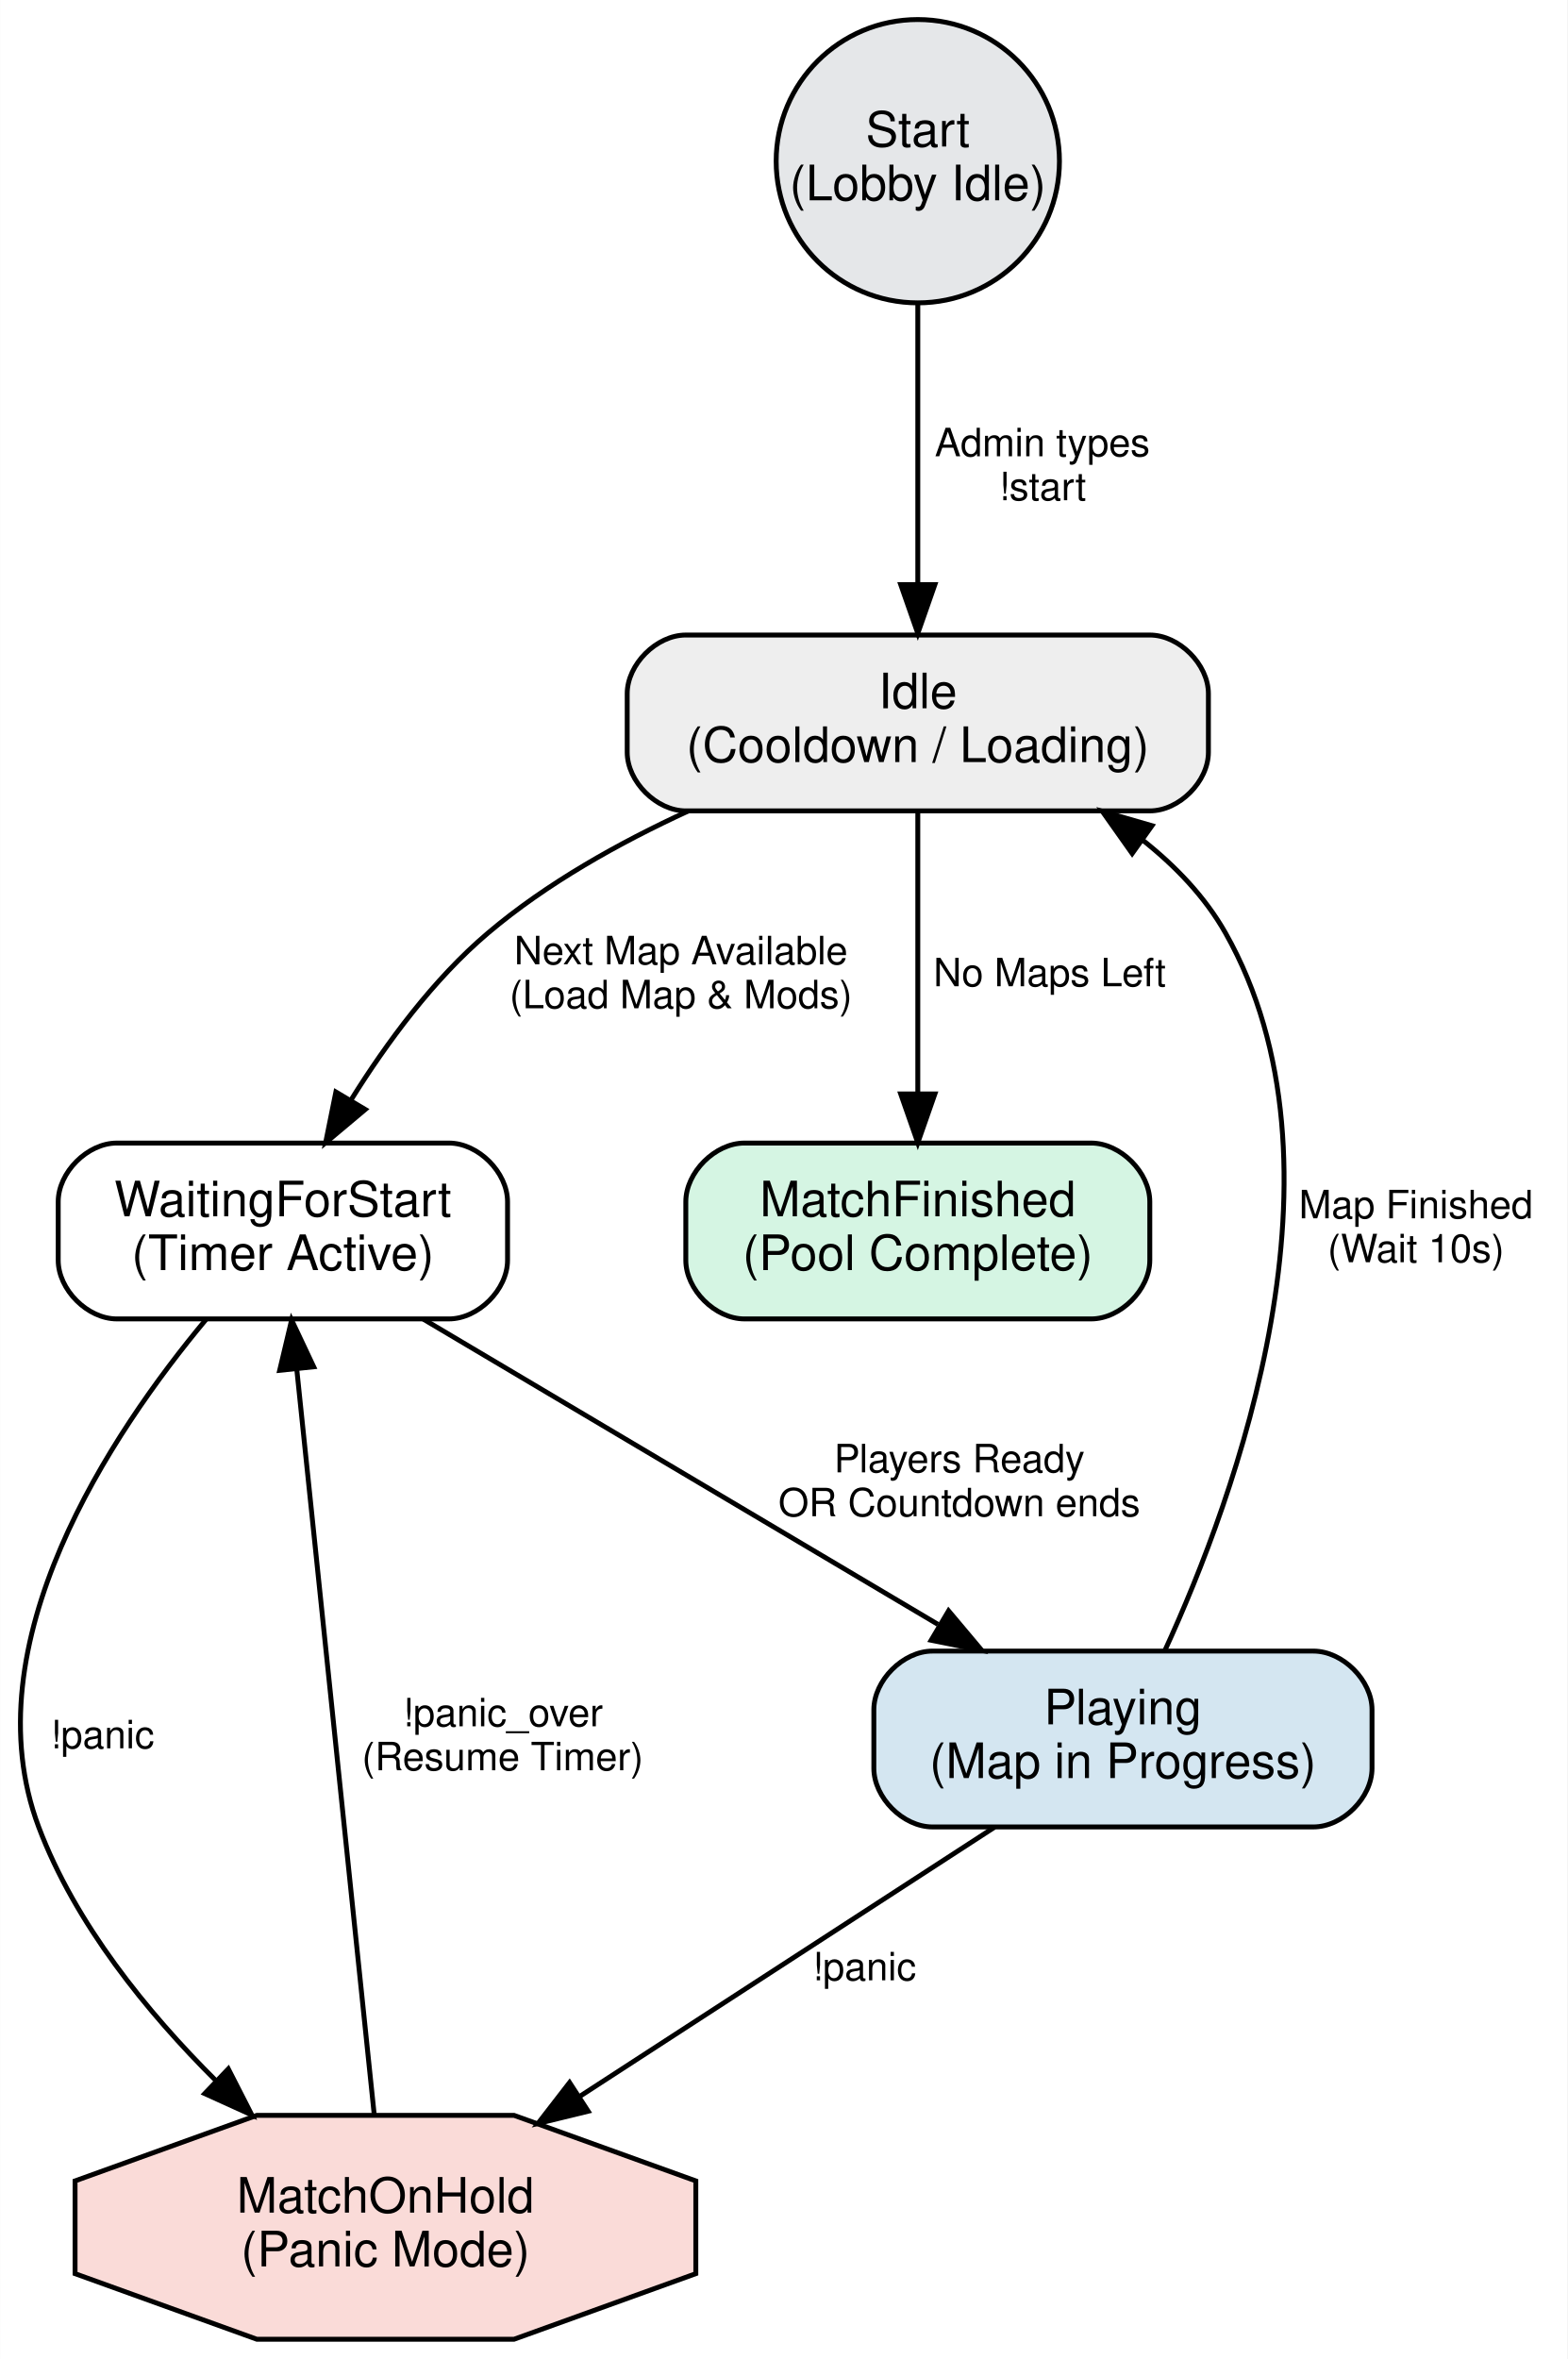
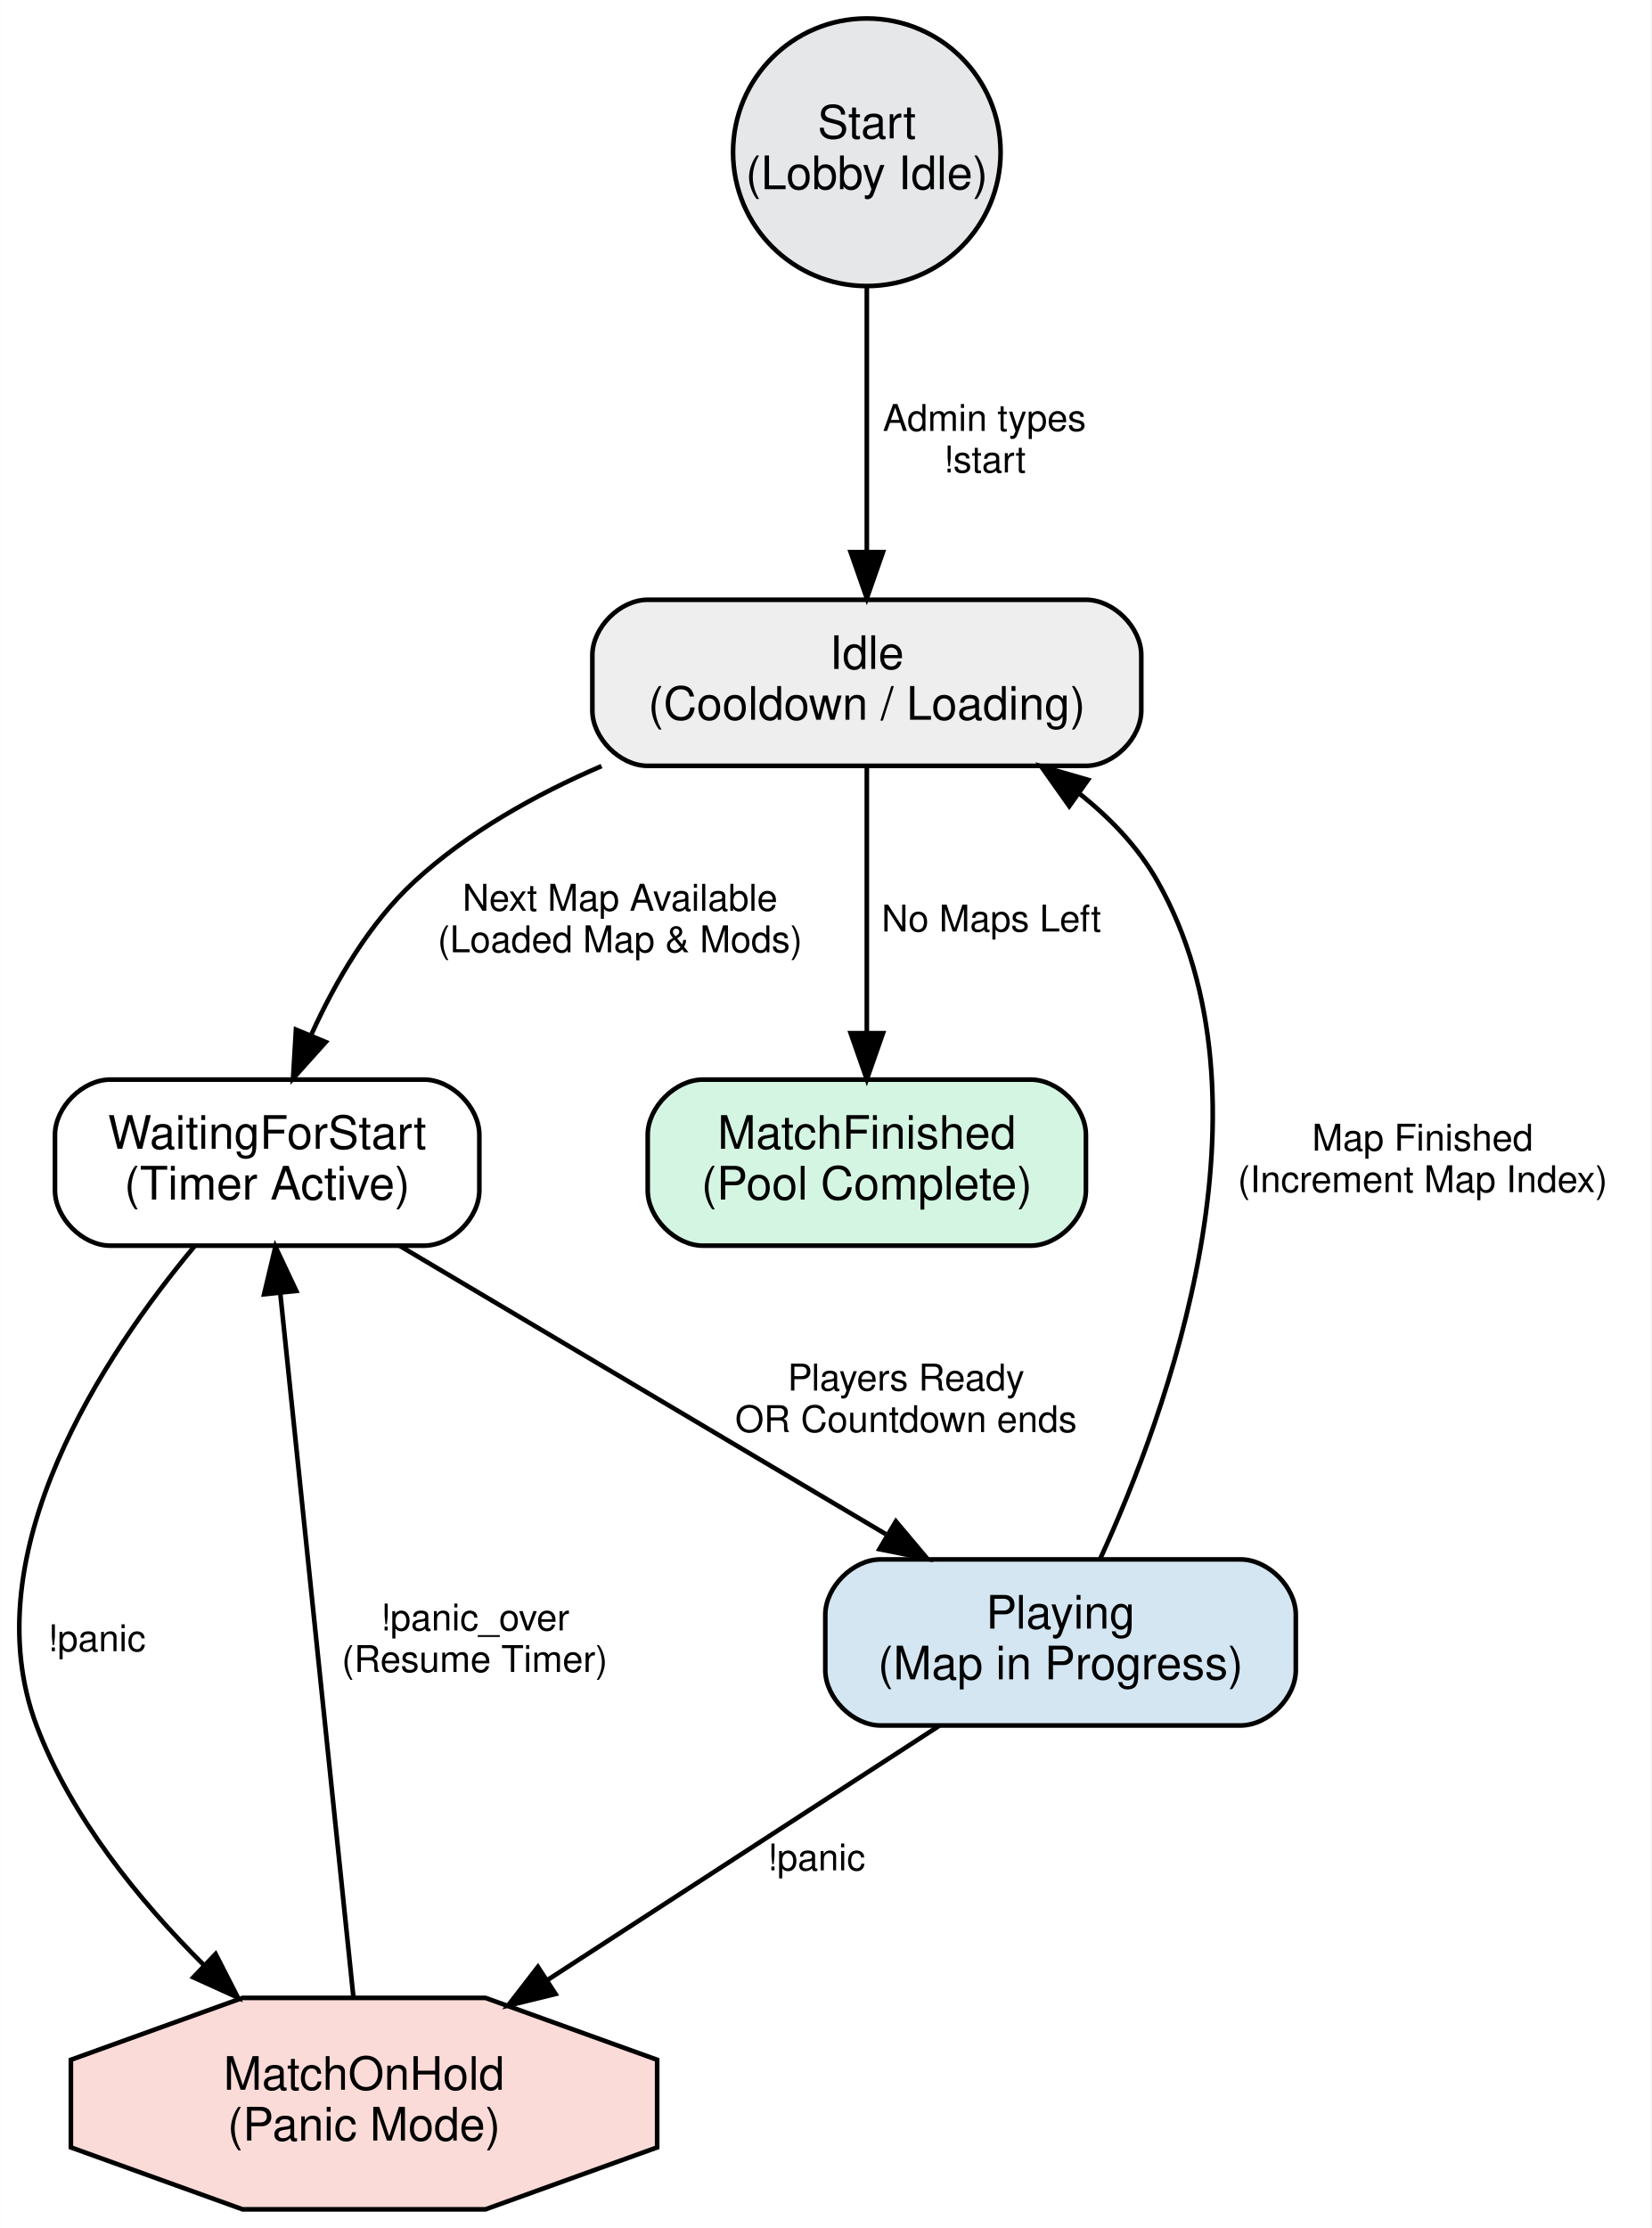
- <svg xmlns="http://www.w3.org/2000/svg" width="321pt" height="483pt" viewBox="0.00 0.00 320.89 482.92">
+ <svg xmlns="http://www.w3.org/2000/svg" width="358pt" height="483pt" viewBox="0.00 0.00 357.89 482.92">
  <g id="graph0" class="graph" transform="scale(1 1) rotate(0) translate(4 478.92)">
-     <polygon fill="white" stroke="transparent" points="-4,4 -4,-478.92 316.89,-478.92 316.89,4 -4,4" />
+     <polygon fill="white" stroke="transparent" points="-4,4 -4,-478.92 353.89,-478.92 353.89,4 -4,4" />
    <g id="node1" class="node">
      <ellipse fill="#e5e7e9" stroke="black" cx="183.89" cy="-445.92" rx="29" ry="29" />
      <text text-anchor="middle" x="183.89" y="-448.92" font-family="Helvetica,sans-Serif" font-size="10.00">Start</text>
      <text text-anchor="middle" x="183.89" y="-437.92" font-family="Helvetica,sans-Serif" font-size="10.00">(Lobby Idle)</text>
    </g>
    <g id="node2" class="node">
      <path fill="#eeeeee" stroke="black" d="M231.39,-348.92C231.39,-348.92 136.39,-348.92 136.39,-348.92 130.39,-348.92 124.39,-342.92 124.39,-336.92 124.39,-336.92 124.39,-324.92 124.39,-324.92 124.39,-318.92 130.39,-312.92 136.39,-312.92 136.39,-312.92 231.39,-312.92 231.39,-312.92 237.39,-312.92 243.39,-318.92 243.39,-324.92 243.39,-324.92 243.39,-336.92 243.39,-336.92 243.39,-342.92 237.39,-348.92 231.39,-348.92" />
      <text text-anchor="middle" x="183.89" y="-333.92" font-family="Helvetica,sans-Serif" font-size="10.00">Idle</text>
      <text text-anchor="middle" x="183.89" y="-322.92" font-family="Helvetica,sans-Serif" font-size="10.00">(Cooldown / Loading)</text>
    </g>
    <g id="edge1" class="edge">
      <path fill="none" stroke="black" d="M183.89,-416.7C183.89,-399.16 183.89,-376.72 183.89,-359.33" />
      <polygon fill="black" stroke="black" points="187.39,-359.25 183.89,-349.25 180.39,-359.25 187.39,-359.25" />
      <text text-anchor="middle" x="209.39" y="-385.52" font-family="Helvetica,sans-Serif" font-size="8.00">Admin types</text>
      <text text-anchor="middle" x="209.39" y="-376.52" font-family="Helvetica,sans-Serif" font-size="8.00">!start</text>
    </g>
    <g id="node3" class="node">
      <path fill="none" stroke="black" d="M87.89,-244.92C87.89,-244.92 19.89,-244.92 19.89,-244.92 13.89,-244.92 7.89,-238.92 7.89,-232.92 7.89,-232.92 7.89,-220.92 7.89,-220.92 7.89,-214.92 13.89,-208.92 19.89,-208.92 19.89,-208.92 87.89,-208.92 87.89,-208.92 93.89,-208.92 99.89,-214.92 99.89,-220.92 99.89,-220.92 99.89,-232.92 99.89,-232.92 99.89,-238.92 93.89,-244.92 87.89,-244.92" />
      <text text-anchor="middle" x="53.89" y="-229.92" font-family="Helvetica,sans-Serif" font-size="10.00">WaitingForStart</text>
      <text text-anchor="middle" x="53.89" y="-218.92" font-family="Helvetica,sans-Serif" font-size="10.00">(Timer Active)</text>
    </g>
    <g id="edge2" class="edge">
-       <path fill="none" stroke="black" d="M136.91,-312.9C122.8,-306.42 107.9,-298.1 95.89,-287.92 84.71,-278.46 75.09,-265.36 67.89,-253.82" />
-       <polygon fill="black" stroke="black" points="70.76,-251.8 62.64,-244.99 64.74,-255.38 70.76,-251.8" />
-       <text text-anchor="middle" x="135.39" y="-281.52" font-family="Helvetica,sans-Serif" font-size="8.00">Next Map Available</text>
-       <text text-anchor="middle" x="135.39" y="-272.52" font-family="Helvetica,sans-Serif" font-size="8.00">(Load Map &amp; Mods)</text>
+       <path fill="none" stroke="black" d="M126.38,-312.87C112,-306.67 97.41,-298.5 85.89,-287.92 76.07,-278.9 68.69,-266.17 63.5,-254.75" />
+       <polygon fill="black" stroke="black" points="66.59,-253.06 59.51,-245.18 60.13,-255.75 66.59,-253.06" />
+       <text text-anchor="middle" x="130.39" y="-281.52" font-family="Helvetica,sans-Serif" font-size="8.00">Next Map Available</text>
+       <text text-anchor="middle" x="130.39" y="-272.52" font-family="Helvetica,sans-Serif" font-size="8.00">(Loaded Map &amp; Mods)</text>
    </g>
    <g id="node5" class="node">
      <path fill="#d5f5e3" stroke="black" d="M219.39,-244.92C219.39,-244.92 148.39,-244.92 148.39,-244.92 142.39,-244.92 136.39,-238.92 136.39,-232.92 136.39,-232.92 136.39,-220.92 136.39,-220.92 136.39,-214.92 142.39,-208.92 148.39,-208.92 148.39,-208.92 219.39,-208.92 219.39,-208.92 225.39,-208.92 231.39,-214.92 231.39,-220.92 231.39,-220.92 231.39,-232.92 231.39,-232.92 231.39,-238.92 225.39,-244.92 219.39,-244.92" />
      <text text-anchor="middle" x="183.89" y="-229.92" font-family="Helvetica,sans-Serif" font-size="10.00">MatchFinished</text>
      <text text-anchor="middle" x="183.89" y="-218.92" font-family="Helvetica,sans-Serif" font-size="10.00">(Pool Complete)</text>
    </g>
    <g id="edge5" class="edge">
      <path fill="none" stroke="black" d="M183.89,-312.62C183.89,-296.84 183.89,-273.29 183.89,-255.02" />
      <polygon fill="black" stroke="black" points="187.39,-254.97 183.89,-244.97 180.39,-254.97 187.39,-254.97" />
      <text text-anchor="middle" x="210.89" y="-277.02" font-family="Helvetica,sans-Serif" font-size="8.00">No Maps Left</text>
    </g>
    <g id="node4" class="node">
      <path fill="#d4e6f1" stroke="black" d="M264.89,-140.92C264.89,-140.92 186.89,-140.92 186.89,-140.92 180.89,-140.92 174.89,-134.92 174.89,-128.92 174.89,-128.92 174.89,-116.92 174.89,-116.92 174.89,-110.92 180.89,-104.92 186.89,-104.92 186.89,-104.92 264.89,-104.92 264.89,-104.92 270.89,-104.92 276.89,-110.92 276.89,-116.92 276.89,-116.92 276.89,-128.92 276.89,-128.92 276.89,-134.92 270.89,-140.92 264.89,-140.92" />
      <text text-anchor="middle" x="225.89" y="-125.92" font-family="Helvetica,sans-Serif" font-size="10.00">Playing</text>
      <text text-anchor="middle" x="225.89" y="-114.92" font-family="Helvetica,sans-Serif" font-size="10.00">(Map in Progress)</text>
    </g>
    <g id="edge3" class="edge">
      <path fill="none" stroke="black" d="M82.68,-208.85C111.58,-191.71 156.25,-165.22 188.01,-146.39" />
      <polygon fill="black" stroke="black" points="190.19,-149.16 197.01,-141.05 186.62,-143.14 190.19,-149.16" />
      <text text-anchor="middle" x="192.39" y="-177.52" font-family="Helvetica,sans-Serif" font-size="8.00">Players Ready</text>
      <text text-anchor="middle" x="192.39" y="-168.52" font-family="Helvetica,sans-Serif" font-size="8.00">OR Countdown ends</text>
    </g>
    <g id="node6" class="node">
      <polygon fill="#fadbd8" stroke="black" points="138.44,-13.47 138.44,-32.46 101.21,-45.88 48.57,-45.88 11.34,-32.46 11.34,-13.47 48.57,-0.04 101.21,-0.04 138.44,-13.47" />
      <text text-anchor="middle" x="74.89" y="-25.96" font-family="Helvetica,sans-Serif" font-size="10.00">MatchOnHold</text>
      <text text-anchor="middle" x="74.89" y="-14.96" font-family="Helvetica,sans-Serif" font-size="10.00">(Panic Mode)</text>
    </g>
    <g id="edge6" class="edge">
      <path fill="none" stroke="black" d="M38.17,-208.83C18.72,-185.51 -10.2,-142.36 3.89,-104.92 11.35,-85.11 26.1,-66.98 40.24,-52.92" />
      <polygon fill="black" stroke="black" points="42.72,-55.39 47.54,-45.95 37.89,-50.33 42.72,-55.39" />
      <text text-anchor="middle" x="16.89" y="-121.02" font-family="Helvetica,sans-Serif" font-size="8.00">!panic</text>
    </g>
    <g id="edge4" class="edge">
      <path fill="none" stroke="black" d="M234.48,-141.04C248.9,-172.4 273.88,-240.2 246.89,-287.92 242.71,-295.32 236.61,-301.67 229.84,-307.01" />
      <polygon fill="black" stroke="black" points="227.78,-304.19 221.66,-312.84 231.84,-309.89 227.78,-304.19" />
-       <text text-anchor="middle" x="285.89" y="-229.52" font-family="Helvetica,sans-Serif" font-size="8.00">Map Finished</text>
-       <text text-anchor="middle" x="285.89" y="-220.52" font-family="Helvetica,sans-Serif" font-size="8.00">(Wait 10s)</text>
+       <text text-anchor="middle" x="304.39" y="-229.52" font-family="Helvetica,sans-Serif" font-size="8.00">Map Finished</text>
+       <text text-anchor="middle" x="304.39" y="-220.52" font-family="Helvetica,sans-Serif" font-size="8.00">(Increment Map Index)</text>
    </g>
    <g id="edge7" class="edge">
      <path fill="none" stroke="black" d="M199.59,-104.86C176.1,-89.62 141.37,-67.09 114.53,-49.67" />
      <polygon fill="black" stroke="black" points="116.4,-46.72 106.11,-44.21 112.59,-52.59 116.4,-46.72" />
      <text text-anchor="middle" x="172.89" y="-73.52" font-family="Helvetica,sans-Serif" font-size="8.00">!panic</text>
    </g>
    <g id="edge8" class="edge">
      <path fill="none" stroke="black" d="M72.6,-45.96C68.74,-83.15 60.92,-158.33 56.72,-198.75" />
      <polygon fill="black" stroke="black" points="53.23,-198.39 55.68,-208.7 60.2,-199.12 53.23,-198.39" />
      <text text-anchor="middle" x="98.89" y="-125.52" font-family="Helvetica,sans-Serif" font-size="8.00">!panic_over</text>
      <text text-anchor="middle" x="98.89" y="-116.52" font-family="Helvetica,sans-Serif" font-size="8.00">(Resume Timer)</text>
    </g>
  </g>
</svg>
